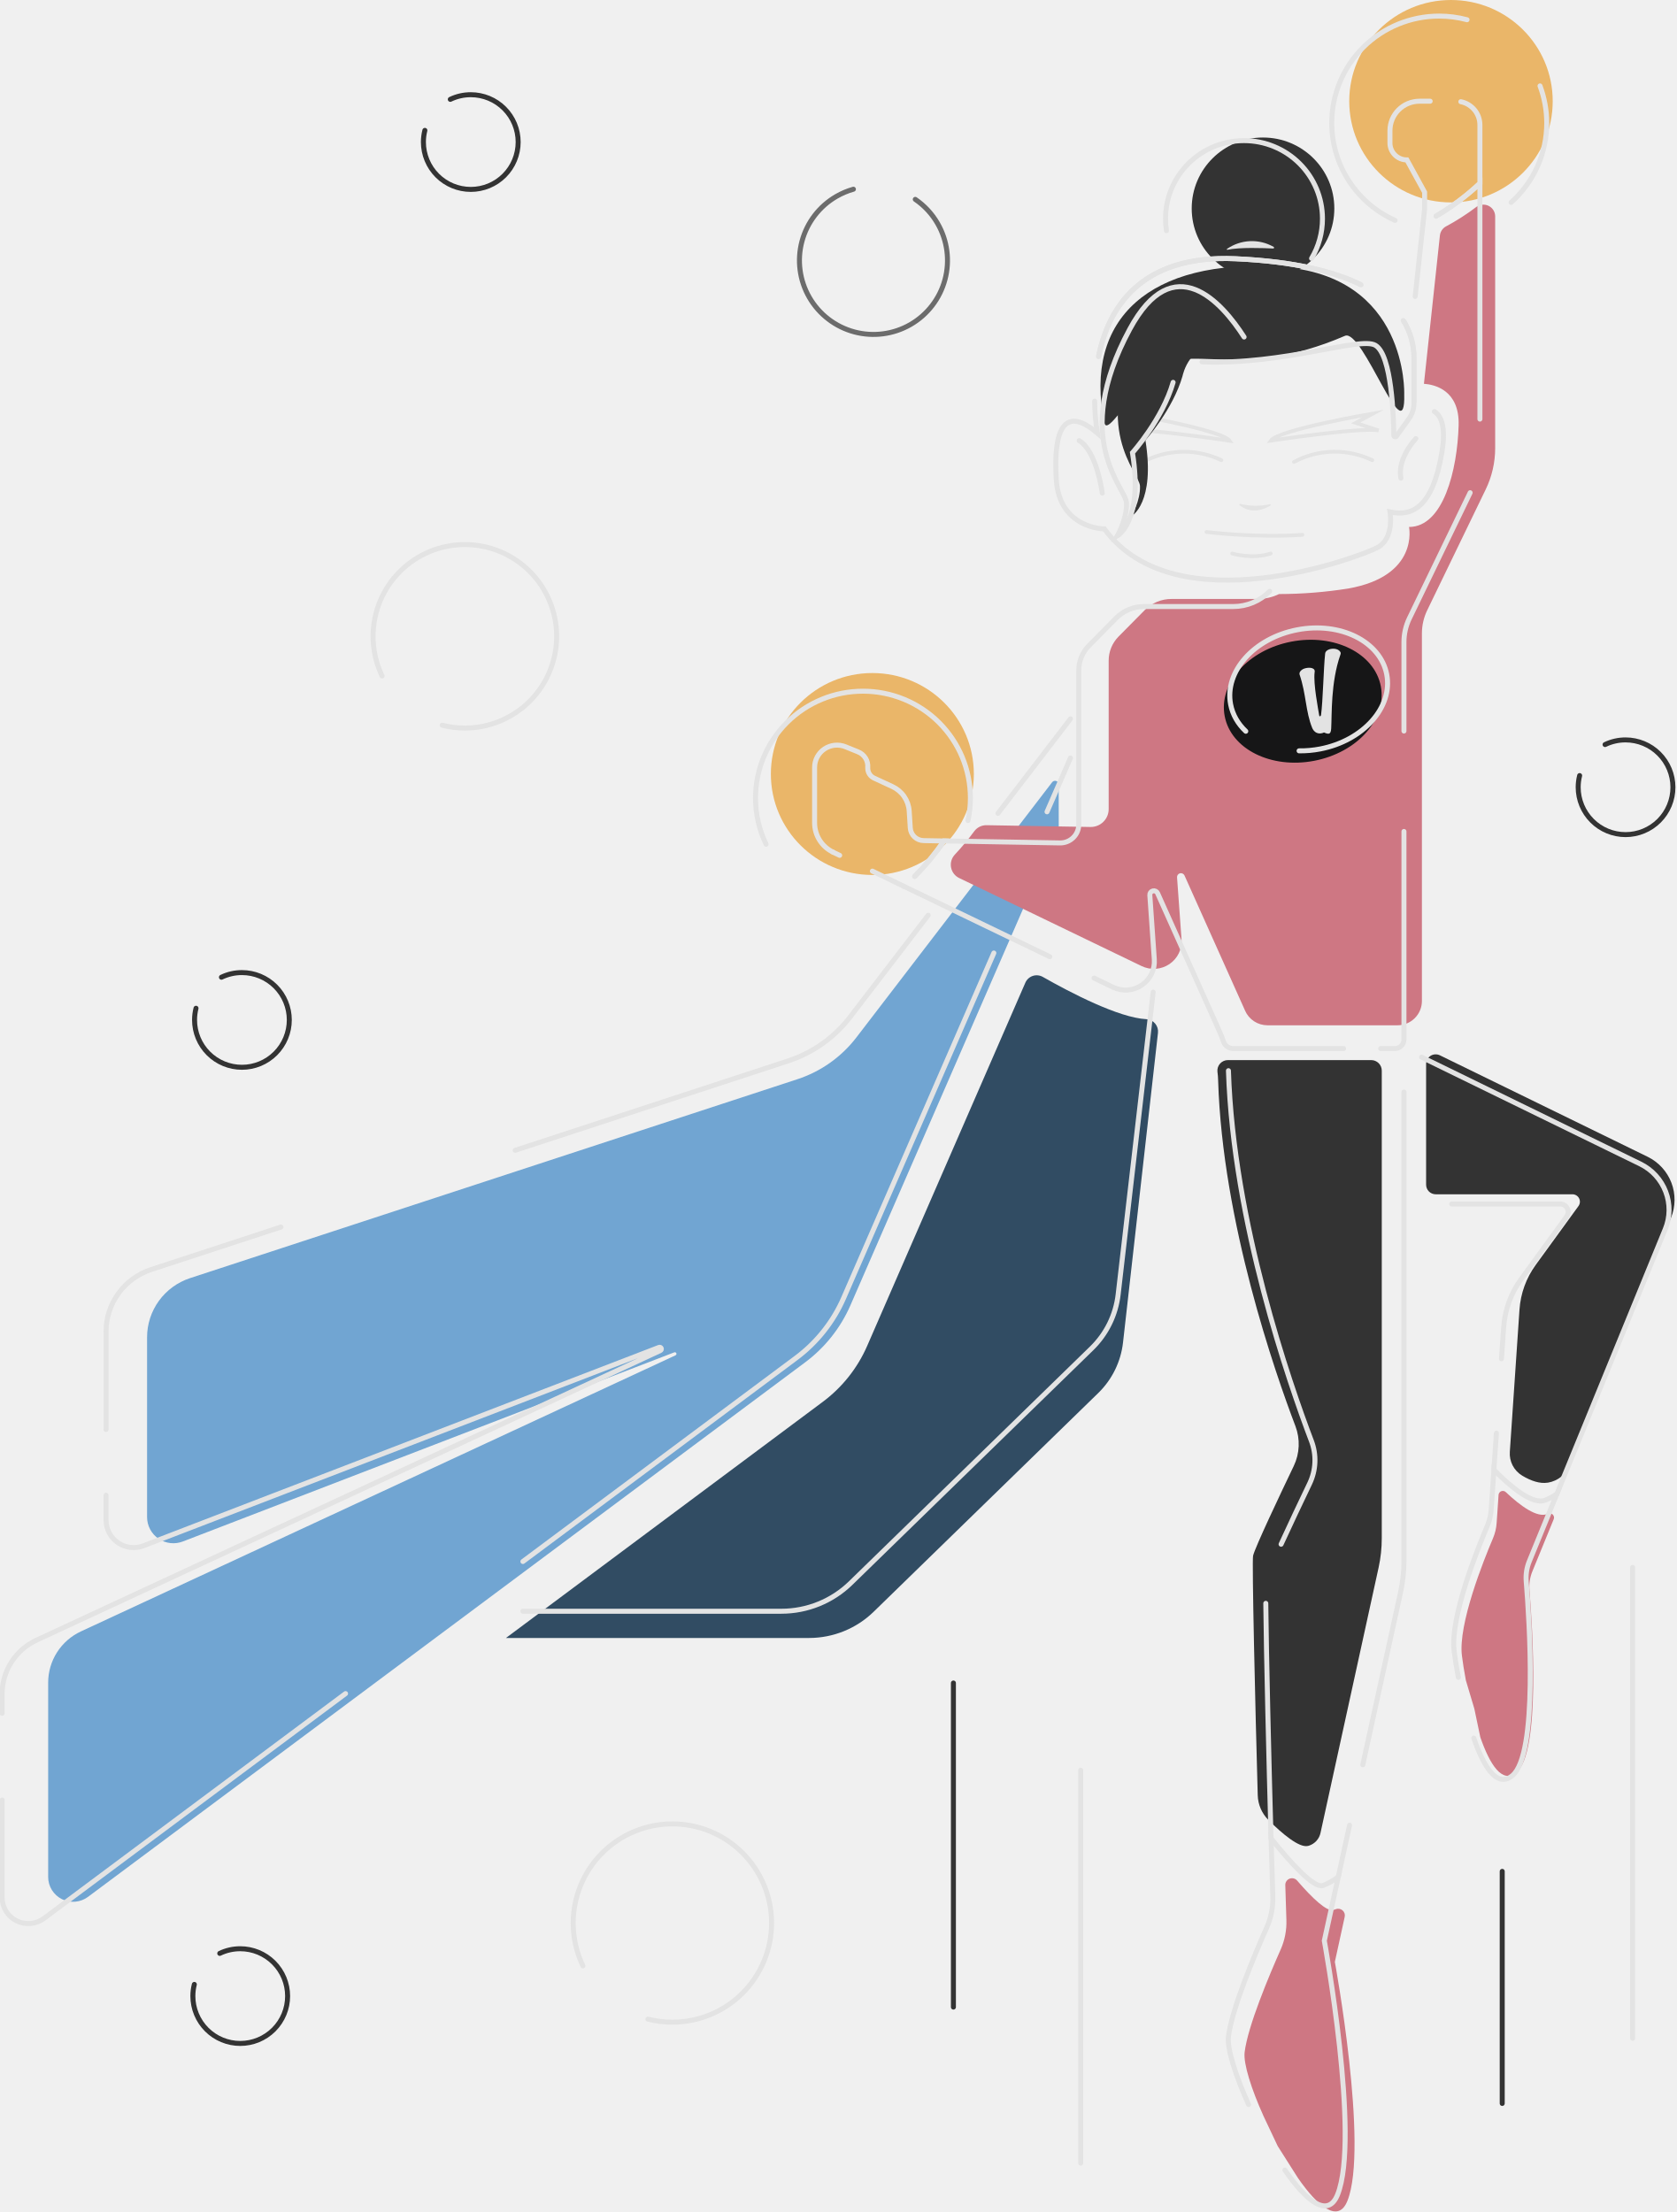
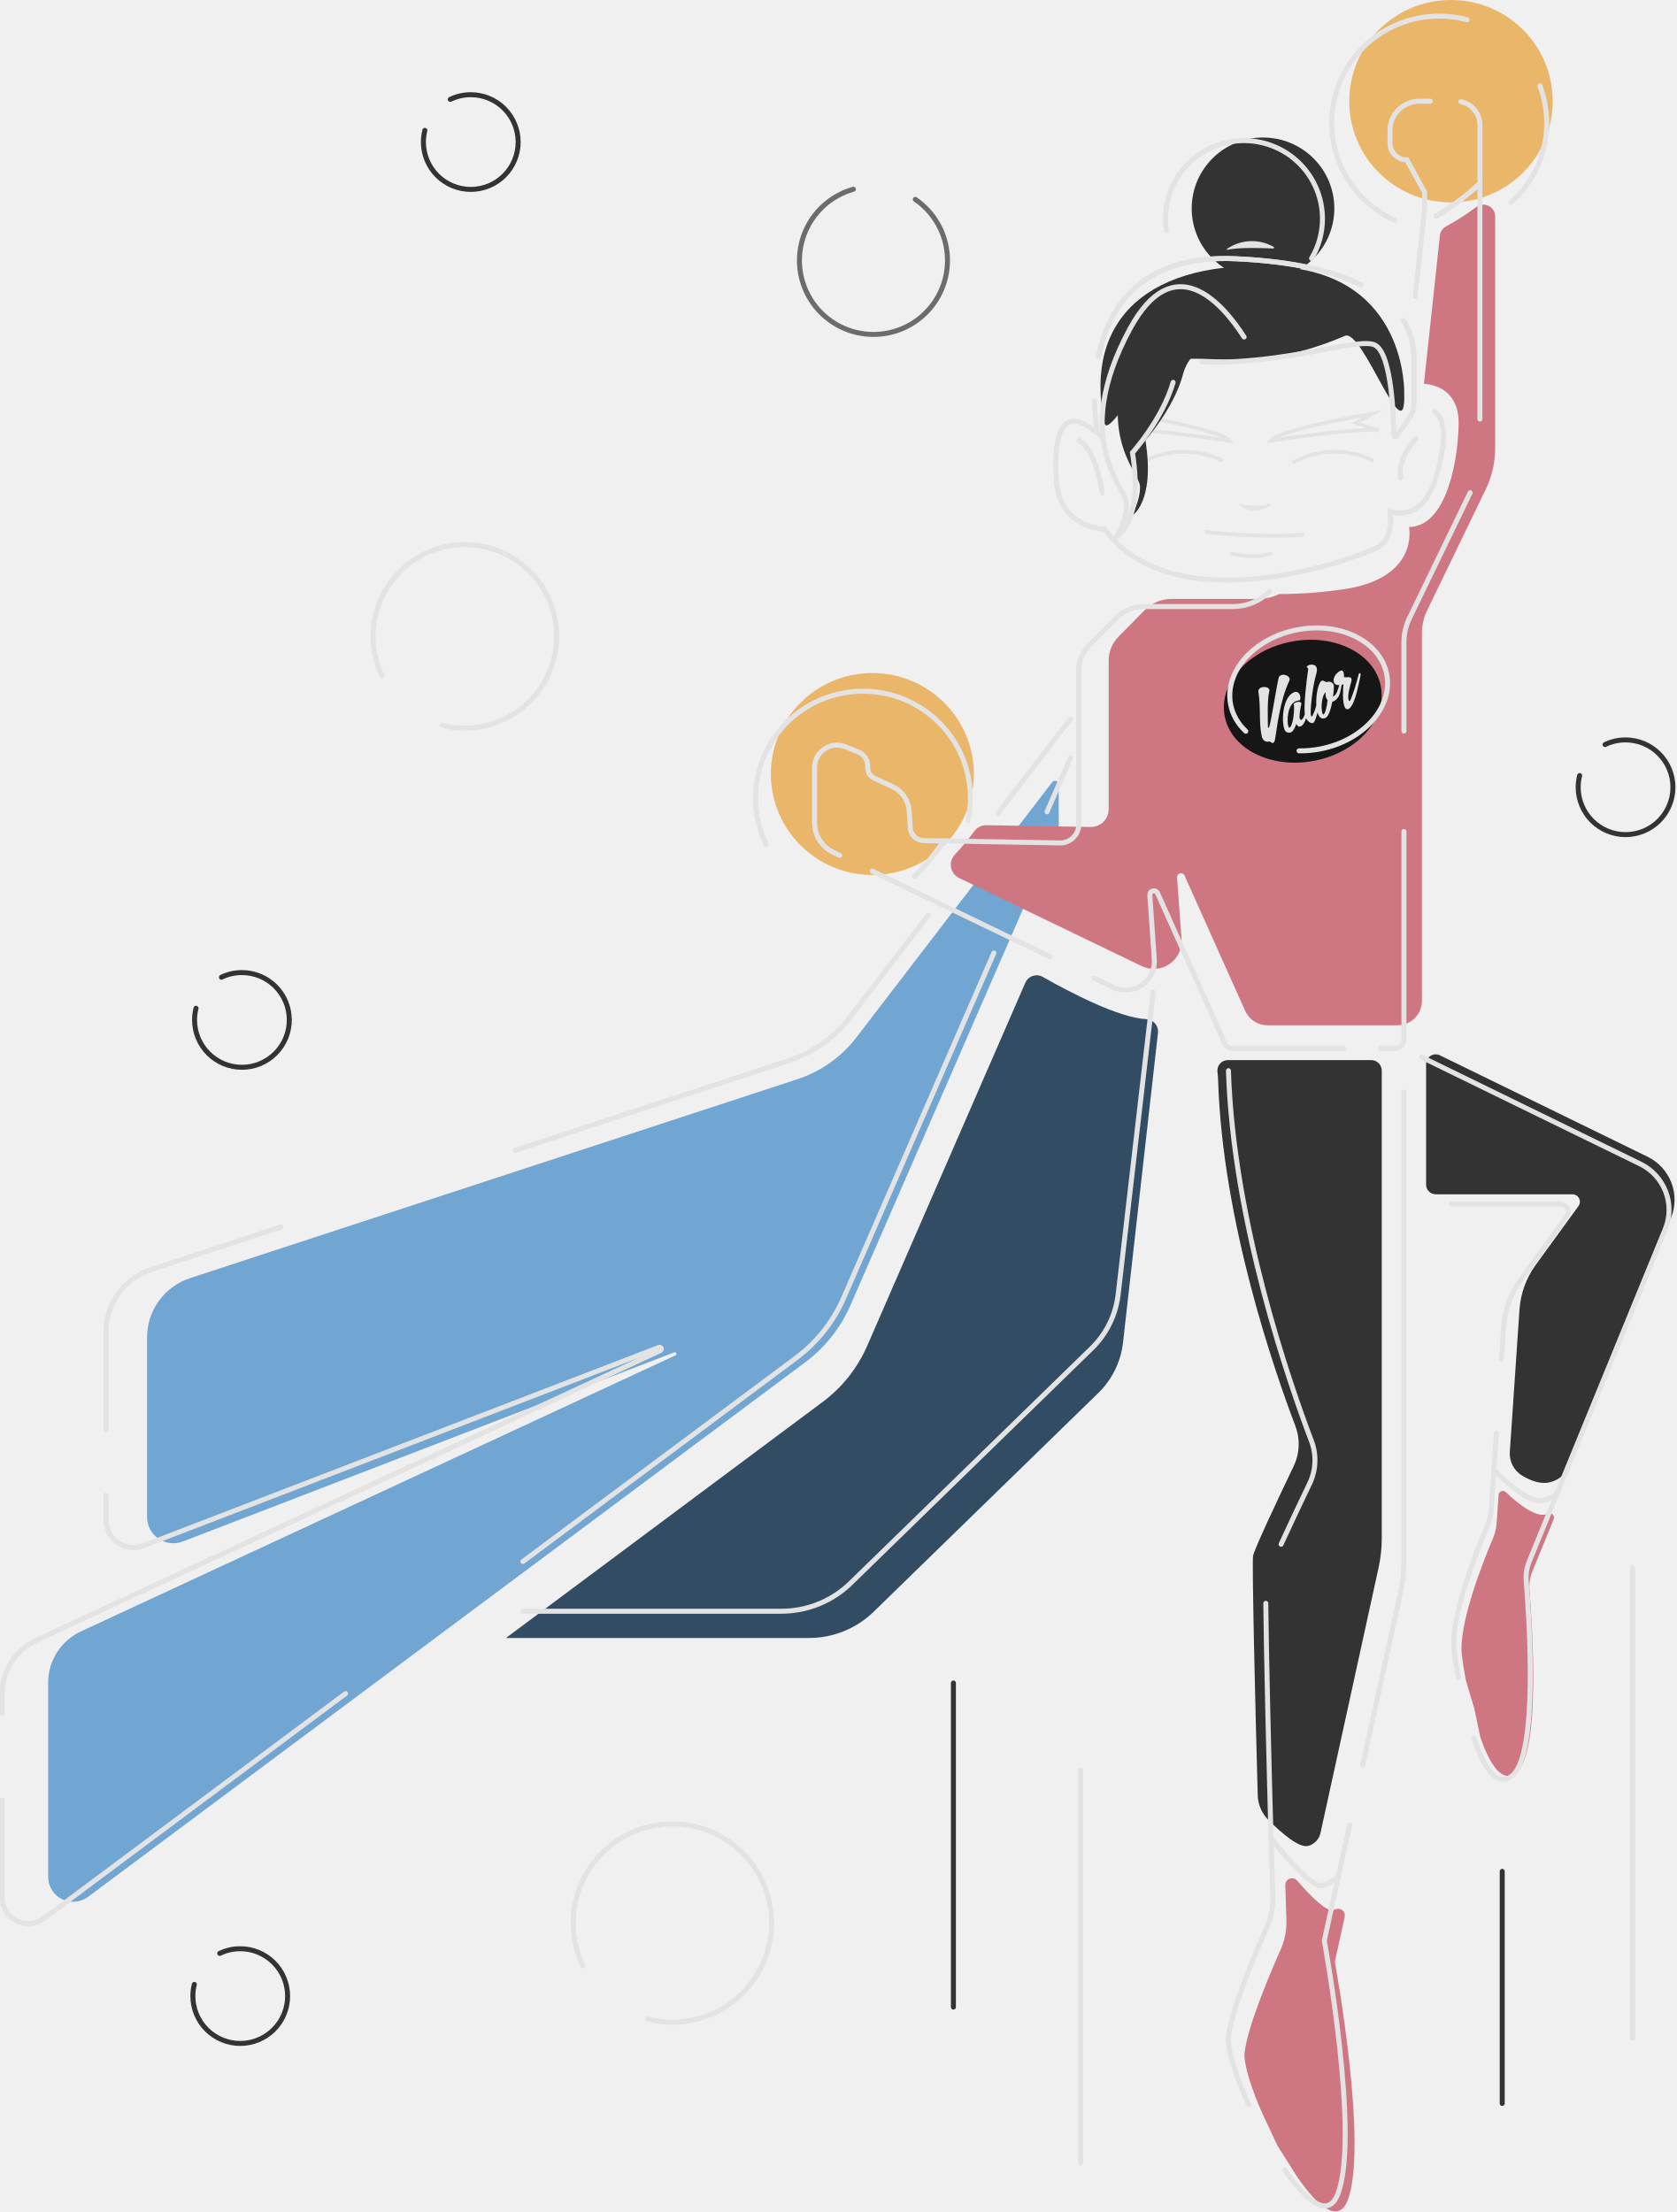
<svg xmlns="http://www.w3.org/2000/svg" width="672" height="887" viewBox="0 0 672 887" fill="none">
  <path d="M153.187 271.075C150.8 266.11 149.565 260.669 149.574 255.16C149.574 245.402 153.451 236.044 160.353 229.145C167.254 222.245 176.614 218.369 186.375 218.369C196.135 218.369 205.495 222.245 212.396 229.145C219.298 236.044 223.175 245.402 223.175 255.16C223.175 264.917 219.298 274.275 212.396 281.175C205.495 288.074 196.135 291.95 186.375 291.95C183.312 291.952 180.262 291.571 177.294 290.818" stroke="#E3E3E3" stroke-width="2" stroke-miterlimit="10" stroke-linecap="round" />
  <path d="M233.713 788.324C231.134 782.958 229.799 777.078 229.809 771.125C229.809 760.58 233.998 750.468 241.456 743.012C248.914 735.556 259.03 731.367 269.577 731.367C280.124 731.367 290.239 735.556 297.697 743.012C305.155 750.468 309.345 760.58 309.345 771.125C309.345 781.669 305.155 791.782 297.697 799.238C290.239 806.694 280.124 810.882 269.577 810.882C266.268 810.884 262.971 810.473 259.764 809.659" stroke="#E3E3E3" stroke-width="2" stroke-miterlimit="10" stroke-linecap="round" />
  <path d="M643.505 298.564C646.068 297.332 648.877 296.695 651.721 296.699C656.759 296.699 661.59 298.7 665.152 302.261C668.714 305.822 670.715 310.652 670.715 315.688C670.715 320.724 668.714 325.554 665.152 329.115C661.59 332.676 656.759 334.677 651.721 334.677C646.684 334.677 641.853 332.676 638.291 329.115C634.729 325.554 632.728 320.724 632.728 315.688C632.727 314.108 632.924 312.534 633.312 311.002" stroke="#333333" stroke-width="2" stroke-miterlimit="10" stroke-linecap="round" />
  <path d="M180.532 39.841C183.096 38.609 185.904 37.972 188.748 37.977C193.786 37.977 198.617 39.977 202.179 43.538C205.741 47.099 207.742 51.929 207.742 56.965C207.742 62.001 205.741 66.831 202.179 70.392C198.617 73.953 193.786 75.954 188.748 75.954C183.711 75.954 178.88 73.953 175.318 70.392C171.756 66.831 169.755 62.001 169.755 56.965C169.754 55.385 169.951 53.811 170.339 52.28" stroke="#333333" stroke-width="2" stroke-miterlimit="10" stroke-linecap="round" />
  <path d="M88.778 391.864C91.342 390.633 94.15 389.995 96.995 390C102.032 390 106.863 392.001 110.425 395.562C113.987 399.123 115.988 403.953 115.988 408.989C115.988 414.025 113.987 418.855 110.425 422.416C106.863 425.977 102.032 427.977 96.995 427.977C91.957 427.977 87.126 425.977 83.564 422.416C80.002 418.855 78.001 414.025 78.001 408.989C78 407.409 78.197 405.835 78.585 404.303" stroke="#333333" stroke-width="2" stroke-miterlimit="10" stroke-linecap="round" />
  <path d="M88.102 783.296C90.666 782.064 93.475 781.427 96.319 781.432C101.356 781.432 106.187 783.432 109.749 786.993C113.311 790.554 115.312 795.384 115.312 800.42C115.312 805.456 113.311 810.286 109.749 813.847C106.187 817.408 101.356 819.409 96.319 819.409C91.281 819.409 86.45 817.408 82.888 813.847C79.326 810.286 77.325 805.456 77.325 800.42C77.325 798.84 77.521 797.266 77.91 795.735" stroke="#333333" stroke-width="2" stroke-miterlimit="10" stroke-linecap="round" />
  <path d="M366.953 79.943C370.623 82.449 373.68 85.751 375.895 89.602C379.831 96.417 380.897 104.515 378.86 112.116C376.823 119.717 371.849 126.197 365.033 130.132C358.216 134.066 350.116 135.133 342.513 133.096C334.91 131.059 328.428 126.087 324.492 119.272C320.557 112.457 319.49 104.359 321.527 96.758C323.565 89.157 328.539 82.677 335.355 78.742C337.493 77.507 339.777 76.543 342.154 75.872" stroke="#6C6C6C" stroke-width="2" stroke-miterlimit="10" stroke-linecap="round" />
  <path d="M433.289 709.855V867.41" stroke="#E3E3E3" stroke-width="2" stroke-linecap="round" />
  <path d="M382.246 674.877V804.83" stroke="#333333" stroke-width="2" stroke-linecap="round" />
  <path d="M654.547 628.516V817.348" stroke="#E3E3E3" stroke-width="2" stroke-linecap="round" />
  <path d="M602.273 750.408V843.466" stroke="#333333" stroke-width="2" stroke-linecap="round" />
-   <g clip-path="url(#clip0_6774_10226)">
+   <g clip-path="url(#clip0_9320_36245)">
    <path d="M460.141 184.29C464.784 182.175 469.838 181.101 474.945 181.144C480.051 181.187 485.086 182.347 489.692 184.541" stroke="#E3E3E3" stroke-width="1.5" stroke-miterlimit="10" stroke-linecap="round" />
    <path d="M581.728 81.167C604.254 81.167 622.514 62.997 622.514 40.583C622.514 18.17 604.254 0 581.728 0C559.202 0 540.941 18.17 540.941 40.583C540.941 62.997 559.202 81.167 581.728 81.167Z" fill="#EAB669" />
    <path d="M559.316 88.374C551.749 84.987 545.327 79.497 540.822 72.564C536.318 65.63 533.923 57.549 533.926 49.293C533.925 43.667 535.037 38.096 537.2 32.897C539.363 27.699 542.534 22.976 546.532 18.997C550.53 15.018 555.276 11.862 560.5 9.709C565.724 7.556 571.323 6.447 576.977 6.447C580.756 6.444 584.518 6.937 588.167 7.914" stroke="#E3E3E3" stroke-width="2" stroke-miterlimit="10" stroke-linecap="round" />
    <path d="M617.426 34.449C619.202 39.2 620.115 44.226 620.123 49.295C620.129 55.309 618.859 61.257 616.397 66.749C613.934 72.242 610.334 77.155 605.832 81.168" stroke="#E3E3E3" stroke-width="2" stroke-miterlimit="10" stroke-linecap="round" />
    <path d="M349.746 350.855C372.217 350.855 390.434 332.729 390.434 310.37C390.434 288.011 372.217 269.885 349.746 269.885C327.275 269.885 309.059 288.011 309.059 310.37C309.059 332.729 327.275 350.855 349.746 350.855Z" fill="#EAB669" />
    <path d="M307.14 338.538C304.343 332.755 302.896 326.417 302.906 319.999C302.906 314.371 304.021 308.797 306.187 303.598C308.353 298.398 311.527 293.674 315.528 289.696C319.53 285.718 324.28 282.563 329.508 280.413C334.735 278.262 340.337 277.157 345.994 277.162C351.648 277.161 357.247 278.268 362.471 280.42C367.696 282.573 372.443 285.728 376.441 289.706C380.44 293.684 383.612 298.406 385.776 303.604C387.94 308.802 389.054 314.373 389.054 319.999C389.055 323.035 388.733 326.063 388.092 329.032" stroke="#E3E3E3" stroke-width="2" stroke-miterlimit="10" stroke-linecap="round" />
    <path d="M459.623 408.688C460.298 408.728 460.958 408.905 461.562 409.209C462.166 409.512 462.701 409.935 463.135 410.452C463.568 410.969 463.891 411.568 464.083 412.214C464.275 412.859 464.333 413.537 464.252 414.205L450.249 538.299C449.391 545.978 445.899 553.129 440.362 558.546L350.305 646.268C343.395 653.017 334.103 656.806 324.42 656.82H202.852L329.867 562.132C337.658 556.327 343.792 548.599 347.662 539.712L411.089 394.048C411.365 393.414 411.773 392.845 412.285 392.378C412.797 391.911 413.402 391.557 414.061 391.338C414.72 391.12 415.418 391.042 416.109 391.11C416.8 391.177 417.469 391.389 418.073 391.732C429.199 398.054 448.514 408.124 459.623 408.688Z" fill="#314C63" />
    <path d="M209.641 646.097H313.26C323.651 646.097 333.628 642.045 341.051 634.811L437.66 540.695C443.616 534.893 447.375 527.223 448.302 518.981L462.331 397.83" stroke="#E3E3E3" stroke-width="2" stroke-miterlimit="10" stroke-linecap="round" />
-     <path d="M424.472 331.284C424.474 331.481 424.434 331.676 424.355 331.856L421.092 339.351L402.802 381.383L340.93 523.478C336.964 532.545 330.691 540.427 322.73 546.346L35.302 760.62C33.817 761.728 32.051 762.402 30.202 762.568C28.354 762.733 26.495 762.383 24.835 761.557C23.175 760.731 21.779 759.461 20.804 757.89C19.828 756.318 19.312 754.508 19.312 752.661V674.758C19.305 670.441 20.537 666.212 22.863 662.568C25.189 658.924 28.513 656.017 32.444 654.189L270.817 543.484C270.975 543.416 271.1 543.289 271.165 543.129C271.229 542.97 271.226 542.792 271.158 542.634C271.091 542.477 270.962 542.352 270.802 542.288C270.642 542.225 270.463 542.227 270.305 542.294L73.347 618.113C71.748 618.735 70.02 618.959 68.314 618.766C66.608 618.572 64.976 617.967 63.559 617.002C62.141 616.038 60.982 614.744 60.182 613.233C59.382 611.721 58.964 610.038 58.967 608.33V536.249C58.965 530.989 60.632 525.862 63.731 521.6C66.829 517.338 71.201 514.158 76.223 512.514L319.692 432.76C329.088 429.684 337.328 423.851 343.33 416.028L378.841 369.721L401.472 340.209L421.829 313.666C422.015 313.423 422.272 313.245 422.565 313.156C422.858 313.068 423.172 313.073 423.462 313.172C423.752 313.271 424.003 313.459 424.179 313.708C424.356 313.958 424.449 314.256 424.445 314.561L424.472 331.284Z" fill="#71A5D2" />
+     <path d="M424.472 331.284C424.474 331.481 424.434 331.676 424.355 331.856L421.092 339.351L402.802 381.383L340.93 523.478C336.964 532.545 330.691 540.427 322.73 546.346L35.302 760.62C33.817 761.728 32.051 762.402 30.202 762.568C28.354 762.733 26.495 762.383 24.835 761.557C23.175 760.731 21.779 759.461 20.804 757.89C19.828 756.318 19.312 754.508 19.312 752.661V674.758C19.305 670.441 20.537 666.212 22.863 662.568C25.189 658.924 28.513 656.017 32.444 654.189L270.817 543.484C270.975 543.416 271.1 543.289 271.165 543.129C271.229 542.97 271.226 542.792 271.158 542.634C271.091 542.477 270.962 542.352 270.802 542.288C270.642 542.225 270.463 542.227 270.305 542.294L73.347 618.113C71.748 618.735 70.02 618.959 68.314 618.765C66.608 618.572 64.976 617.967 63.559 617.002C62.141 616.038 60.982 614.744 60.182 613.233C59.382 611.721 58.964 610.038 58.967 608.33V536.249C58.965 530.989 60.632 525.862 63.731 521.6C66.829 517.338 71.201 514.158 76.223 512.514L319.692 432.76C329.088 429.684 337.328 423.851 343.33 416.028L378.841 369.721L401.472 340.209L421.829 313.666C422.015 313.423 422.272 313.245 422.565 313.156C422.858 313.068 423.172 313.073 423.462 313.172C423.752 313.271 424.003 313.459 424.179 313.708C424.356 313.958 424.449 314.256 424.445 314.561L424.472 331.284Z" fill="#71A5D2" />
    <path d="M429.173 288.25L400.098 326.159" stroke="#E3E3E3" stroke-width="2" stroke-linecap="round" stroke-linejoin="round" />
    <path d="M419.77 325.527L429.171 303.947" stroke="#E3E3E3" stroke-width="2" stroke-linecap="round" stroke-linejoin="round" />
    <path d="M209.641 626.153L319.147 544.557C327.505 538.326 334.084 530.035 338.237 520.501L398.455 382.152" stroke="#E3E3E3" stroke-width="2" stroke-miterlimit="10" stroke-linecap="round" />
    <path d="M0.859 721.817V760.907C0.859 762.845 1.401 764.745 2.425 766.394C3.448 768.043 4.913 769.376 6.655 770.243C8.397 771.11 10.348 771.477 12.288 771.304C14.228 771.13 16.081 770.422 17.64 769.26L138.543 679.123" stroke="#E3E3E3" stroke-width="2" stroke-miterlimit="10" stroke-linecap="round" />
    <path d="M42.518 599.575V609.565C42.518 611.353 42.956 613.114 43.794 614.696C44.632 616.278 45.844 617.633 47.327 618.644C48.809 619.655 50.517 620.292 52.302 620.498C54.087 620.705 55.896 620.476 57.572 619.831L264.201 540.301C264.367 540.23 264.556 540.228 264.725 540.295C264.893 540.362 265.028 540.493 265.099 540.659C265.171 540.825 265.173 541.012 265.106 541.18C265.038 541.348 264.907 541.482 264.74 541.553L14.674 657.678C10.55 659.584 7.059 662.623 4.611 666.436C2.164 670.25 0.862 674.679 0.859 679.204V687.038" stroke="#E3E3E3" stroke-width="2" stroke-miterlimit="10" stroke-linecap="round" />
    <path d="M112.637 492.035L60.625 509.072C55.358 510.795 50.773 514.129 47.522 518.598C44.272 523.067 42.522 528.443 42.523 533.96V573.238" stroke="#E3E3E3" stroke-width="2" stroke-miterlimit="10" stroke-linecap="round" />
    <path d="M372.128 367.002L340.788 407.863C334.492 416.07 325.848 422.19 315.991 425.418L206.547 461.27" stroke="#E3E3E3" stroke-width="2" stroke-miterlimit="10" stroke-linecap="round" />
-     <path d="M599.448 86.737V179.744C599.445 185.444 598.155 191.071 595.673 196.208L572.188 244.742C570.801 247.62 570.08 250.77 570.076 253.962V401.379C570.077 402.66 569.825 403.93 569.332 405.114C568.84 406.298 568.118 407.374 567.207 408.281C566.296 409.187 565.215 409.905 564.025 410.395C562.834 410.885 561.559 411.137 560.271 411.136H508.142C506.226 411.132 504.353 410.57 502.755 409.517C501.157 408.465 499.905 406.969 499.154 405.215C499.073 405.036 498.992 404.858 498.92 404.679L474.896 351.074C474.748 350.737 474.485 350.463 474.153 350.3C473.822 350.137 473.443 350.097 473.084 350.186C472.725 350.275 472.41 350.487 472.193 350.786C471.977 351.085 471.874 351.45 471.903 351.817L473.701 376.669C473.833 378.607 473.452 380.546 472.594 382.291C471.737 384.036 470.434 385.527 468.816 386.614C467.198 387.7 465.321 388.345 463.374 388.483C461.427 388.621 459.477 388.248 457.72 387.401L384.587 352.103C383.744 351.702 383.008 351.109 382.438 350.373C381.868 349.637 381.48 348.777 381.305 347.864C381.13 346.951 381.173 346.01 381.431 345.117C381.689 344.223 382.154 343.403 382.789 342.722C385.575 339.748 388.18 336.613 390.591 333.331C391.157 332.564 391.899 331.942 392.756 331.519C393.613 331.096 394.559 330.883 395.516 330.899L437.201 331.614C438.154 331.627 439.1 331.452 439.983 331.098C440.867 330.744 441.671 330.22 442.35 329.554C443.028 328.888 443.566 328.095 443.934 327.221C444.301 326.346 444.49 325.408 444.49 324.46V264.899C444.489 261.297 445.909 257.839 448.445 255.268L458.943 244.652C460.338 243.236 462.004 242.111 463.842 241.343C465.68 240.575 467.654 240.18 469.647 240.181H504.232C507.201 240.184 510.13 239.511 512.797 238.213C522.071 238.195 531.33 237.456 540.489 236.005C569.106 230.97 564.908 211.313 564.908 211.313C578.695 211.313 584.295 188.383 584.798 170.542C585.203 156.376 575.073 154.194 570.885 153.899L577.293 94.41C577.376 93.646 577.646 92.915 578.078 92.279C578.51 91.643 579.093 91.121 579.774 90.761C584.029 88.484 588.096 85.873 591.935 82.954C592.639 82.446 593.471 82.142 594.338 82.073C595.205 82.005 596.074 82.175 596.85 82.566C597.626 82.957 598.279 83.553 598.738 84.289C599.196 85.024 599.442 85.871 599.448 86.737Z" fill="#CE7783" />
+     <path d="M599.448 86.737V179.744C599.445 185.444 598.155 191.071 595.673 196.208L572.188 244.742C570.801 247.62 570.08 250.77 570.076 253.962V401.379C570.077 402.66 569.825 403.93 569.332 405.114C568.84 406.298 568.118 407.374 567.207 408.281C566.296 409.187 565.215 409.905 564.025 410.395C562.834 410.885 561.559 411.137 560.271 411.136H508.142C506.226 411.132 504.353 410.57 502.755 409.517C501.157 408.465 499.905 406.969 499.154 405.215C499.073 405.036 498.992 404.858 498.92 404.679L474.896 351.074C474.748 350.737 474.485 350.463 474.153 350.3C473.822 350.137 473.443 350.097 473.084 350.186C472.725 350.275 472.41 350.487 472.193 350.786C471.977 351.085 471.874 351.45 471.903 351.817L473.701 376.669C473.833 378.607 473.452 380.546 472.594 382.291C471.737 384.036 470.434 385.527 468.816 386.614C467.198 387.7 465.321 388.345 463.374 388.483C461.427 388.621 459.477 388.248 457.72 387.401L384.587 352.103C383.744 351.702 383.008 351.109 382.438 350.373C381.868 349.637 381.48 348.777 381.305 347.864C381.13 346.951 381.173 346.01 381.431 345.117C381.689 344.223 382.154 343.403 382.789 342.722C385.575 339.748 388.18 336.613 390.591 333.331C391.157 332.564 391.899 331.942 392.756 331.519C393.613 331.096 394.559 330.883 395.516 330.899L437.201 331.614C438.154 331.627 439.1 331.452 439.983 331.098C440.867 330.744 441.671 330.22 442.35 329.554C443.028 328.888 443.566 328.095 443.934 327.221C444.301 326.346 444.49 325.408 444.49 324.46V264.899C444.489 261.297 445.909 257.839 448.445 255.268L458.943 244.652C460.338 243.236 462.004 242.111 463.842 241.343C465.68 240.575 467.654 240.18 469.647 240.181H504.232C507.201 240.184 510.13 239.511 512.797 238.213C522.071 238.195 531.33 237.456 540.489 236.005C569.106 230.97 564.908 211.313 564.908 211.313C578.696 211.313 584.295 188.383 584.798 170.542C585.203 156.376 575.073 154.194 570.885 153.899L577.293 94.41C577.376 93.646 577.646 92.915 578.078 92.279C578.51 91.643 579.093 91.121 579.774 90.761C584.029 88.484 588.096 85.873 591.935 82.954C592.639 82.446 593.471 82.142 594.338 82.073C595.205 82.005 596.074 82.175 596.85 82.566C597.626 82.957 598.279 83.553 598.738 84.289C599.196 85.024 599.442 85.871 599.448 86.737Z" fill="#CE7783" />
    <ellipse rx="31.867" ry="24.329" transform="matrix(0.981927 -0.189261 0.189357 0.981908 522.304 281.186)" fill="#161617" />
+     <path d="M516.902 272.988C517.086 272.626 517.132 272.366 517.015 272.046C516.544 270.694 514.583 270.298 513.551 270.763C513.088 270.963 512.659 271.344 512.611 271.946C511.617 276.21 509.979 287.352 508.871 291.514C508.81 291.659 508.71 291.745 508.585 291.817C508.492 291.853 508.422 291.83 508.383 291.7C508.363 291.634 508.35 291.591 508.349 291.518C508.331 289.241 507.982 280.944 508.858 277.331C508.968 277.071 508.983 276.774 508.904 276.512C508.499 275.379 506.492 275.315 505.604 275.701C505.085 275.923 504.413 276.47 504.505 277.261C505.574 283.851 504.625 289.581 505.857 295.258C505.885 295.418 505.931 295.571 505.996 295.716C506.544 297.257 507.846 297.685 509.004 297.294C509.677 297.791 510.153 298.048 510.503 297.891C510.815 297.747 511.036 297.299 511.212 296.358C512.014 291.875 512.989 281.447 516.902 272.988Z" fill="#E3E3E3" />
+     <path d="M544.937 269.916C544.862 269.945 544.845 270.024 544.802 270.162C544.6 271.016 543.392 275.265 543.011 276.43C542.48 278.065 541.714 280.105 541.543 280.438C541.458 280.713 541.31 280.915 541.104 281.066C540.954 281.123 540.783 281.042 540.691 280.737C540.076 278.978 541.409 274.658 541.804 273.123C541.894 272.797 541.896 272.457 541.822 272.144C541.475 271.134 539.679 271.768 538.807 271.516C538.864 271.495 538.899 270.364 538.625 269.594C538.441 269.056 538.071 268.662 537.465 268.941C535.42 269.864 534.282 272.192 534.759 273.565C535.027 274.313 535.719 274.804 536.982 274.688C536.964 274.768 536.927 274.855 536.897 274.963C536.692 275.6 536.431 276.331 536.238 276.939C535.821 278.263 535.146 279.005 534.483 279.306L534.427 279.327C534.768 277.06 534.867 275.103 534.697 274.609C534.39 273.729 533.141 272.989 531.922 273.525C531.146 273.383 530.502 272.704 529.952 272.962C528.545 273.57 527.494 278.755 527.738 282.889C527.708 282.998 527.659 283.113 527.641 283.193C527.282 284.568 526.765 285.907 526.134 287.142C526.091 287.207 526.048 287.272 525.991 287.294C525.841 287.351 525.713 287.205 525.622 286.973C525.08 285.454 526.273 274.919 527.685 270.374C528.052 269.165 528.066 268.31 527.87 267.728C527.359 266.246 525.518 266.387 524.705 266.744C524.024 267.052 523.85 267.239 523.922 267.407C523.981 267.603 524.329 267.786 524.447 268.106C524.48 268.215 524.5 268.353 524.47 268.461C523.795 273.018 522.635 282.763 523.132 286.558C523.113 286.565 523.088 286.551 523.088 286.551C522.955 286.941 522.345 288.388 521.845 288.602C521.551 288.738 521.228 288.569 521.104 288.228C520.757 287.218 521.431 283.488 521.694 282.489C521.749 282.322 521.752 282.127 521.725 281.967C521.535 281.407 520.476 281.227 519.445 281.692C519.182 281.791 518.92 281.964 518.702 282.144C519.127 284.8 518.407 291.147 516.987 291.784C516.818 291.848 516.684 291.68 516.56 291.339C515.906 289.45 515.993 282.736 519.482 281.192C519.87 281.02 520.284 280.936 520.711 280.895C520.811 280.881 520.912 280.867 520.987 280.838C521.393 280.66 521.493 279.674 521.186 278.795C520.853 277.828 520.05 277.04 518.661 277.641C514.484 279.471 513.573 288.514 514.965 292.504C515.403 293.746 516.647 294.051 517.703 293.601C518.347 293.308 519.167 292 519.728 290.257C520.157 291.26 520.808 291.547 521.534 291.247C522.309 290.904 523.125 289.792 523.598 288.033C524.204 289.139 525.534 290.286 526.441 289.892C526.697 289.771 526.902 289.547 527.024 289.258C527.44 288.42 527.868 286.994 528.234 285.713C528.281 285.865 528.327 286.018 528.366 286.149C528.928 287.733 529.914 288.573 531.427 287.901C532.628 287.372 533.569 284.39 534.165 281.37C534.347 281.35 534.534 281.278 534.716 281.185C535.822 280.692 536.887 279.437 537.339 277.467C537.565 276.483 537.778 275.454 537.936 274.593C538.156 274.558 538.381 274.472 538.613 274.408C538.394 276.872 538.236 281.062 538.975 283.162C539.315 284.151 539.863 284.647 540.675 284.29C542.189 283.617 543.566 279.377 544.054 277.248C544.698 274.599 545.327 271.76 545.566 270.333C545.476 270.246 545.156 269.809 544.937 269.916ZM531.685 279.81C531.809 280.152 531.989 280.472 532.238 280.742C532.043 283.148 531.285 286.181 530.641 286.475C530.491 286.532 530.371 286.48 530.279 286.248C529.214 283.203 530.38 278.193 531.393 277.735L531.468 277.706C531.383 278.395 531.462 279.142 531.685 279.81Z" fill="#E3E3E3" />
    <path d="M499.465 293.228C496.348 290.29 494.192 286.639 493.388 282.469C490.844 269.276 502.791 255.88 520.072 252.549C537.353 249.218 553.425 257.213 555.969 270.407C558.514 283.601 546.567 296.997 529.286 300.328C526.416 300.881 523.58 301.122 520.833 301.078" stroke="#E3E3E3" stroke-width="2" stroke-linecap="round" />
-     <path d="M537.376 262.58C537.565 262.101 537.583 261.775 537.363 261.414C536.471 259.885 533.691 259.848 532.35 260.644C531.747 260.99 531.223 261.549 531.264 262.288C530.657 267.674 530.379 281.503 529.62 286.778C529.562 286.967 529.44 287.094 529.28 287.209C529.157 287.273 529.057 287.262 528.979 287.113C528.94 287.038 528.914 286.988 528.9 286.901C528.467 284.149 526.497 274.186 527.06 269.616C527.165 269.276 527.132 268.913 526.976 268.615C526.213 267.334 523.431 267.711 522.274 268.379C521.597 268.764 520.767 269.578 521.036 270.514C523.693 278.249 523.41 285.397 526.118 291.965C526.184 292.152 526.275 292.327 526.39 292.488C527.424 294.229 529.298 294.453 530.827 293.718C531.846 294.167 532.548 294.371 533.004 294.101C533.41 293.858 533.634 293.265 533.708 292.086C534.013 286.542 533.489 273.701 537.376 262.58Z" fill="#E3E3E3" />
-     <path d="M553.981 429.347V616.819C553.981 620.758 553.56 624.685 552.723 628.535L529.427 734.956C529.181 736.148 528.621 737.253 527.804 738.158C526.988 739.063 525.944 739.736 524.78 740.108L524.358 740.215C520.862 741.02 514.193 735.43 508.539 729.814C505.881 727.162 504.346 723.596 504.252 719.852C503.237 683.668 501.879 625.798 502.392 623.813C503.29 620.235 513.114 599.506 518.696 587.853C519.883 585.373 520.555 582.68 520.67 579.935C520.786 577.191 520.344 574.451 519.37 571.881C511.236 550.525 490.114 490.025 488.38 433.344C488.38 432.146 488.245 430.957 488.101 429.767C488.034 429.177 488.093 428.579 488.275 428.013C488.457 427.447 488.757 426.926 489.157 426.484C489.556 426.042 490.045 425.689 490.591 425.449C491.137 425.208 491.728 425.086 492.325 425.09H549.73C550.291 425.089 550.847 425.198 551.365 425.412C551.883 425.626 552.353 425.94 552.748 426.336C553.144 426.732 553.456 427.202 553.668 427.718C553.88 428.235 553.986 428.789 553.981 429.347Z" fill="#333333" />
+     <path d="M553.981 429.347V616.819C553.981 620.758 553.56 624.685 552.723 628.535L529.427 734.956C529.181 736.148 528.621 737.253 527.804 738.158C526.988 739.063 525.944 739.736 524.78 740.108L524.358 740.215C520.862 741.02 514.193 735.43 508.539 729.814C505.881 727.162 504.346 723.596 504.252 719.852C503.237 683.668 501.879 625.798 502.392 623.813C503.29 620.235 513.114 599.506 518.696 587.853C519.883 585.373 520.555 582.68 520.67 579.935C520.786 577.191 520.344 574.451 519.37 571.881C511.236 550.525 490.114 490.025 488.38 433.344C488.38 432.146 488.245 430.957 488.101 429.767C488.034 429.177 488.093 428.579 488.275 428.013C488.457 427.447 488.757 426.926 489.157 426.484C489.556 426.042 490.045 425.689 490.591 425.449C491.137 425.208 491.728 425.086 492.325 425.09H549.73C550.291 425.089 550.847 425.198 551.365 425.412C551.883 425.626 552.353 425.94 552.748 426.336C553.144 426.732 553.456 427.202 553.668 427.718C553.88 428.235 553.986 428.789 553.981 429.347V429.347Z" fill="#333333" />
    <path d="M506.371 112.038C522.161 112.038 534.961 99.302 534.961 83.59C534.961 67.879 522.161 55.143 506.371 55.143C490.581 55.143 477.781 67.879 477.781 83.59C477.781 99.302 490.581 112.038 506.371 112.038Z" fill="#333333" />
    <path d="M562.981 158.031C562.981 158.031 564.715 110.267 513.018 106.967C461.32 103.667 434.231 127.536 442.752 169.568C443.902 174.361 451.155 161.152 463.558 148.838C475.961 136.523 495.914 153.381 539.271 134.645C546.416 131.802 563.673 182.437 562.981 158.031Z" fill="#333333" />
    <path d="M440.426 143.017C444.371 123.45 457.314 102.058 495.359 103.757C519.15 104.83 535.04 108.944 545.691 114.212" stroke="#E3E3E3" stroke-width="2" stroke-miterlimit="10" />
    <path d="M575.071 165.035C577.767 166.716 579.772 171.036 578.127 181.132C574.397 204.053 565.679 207.139 557.284 205.279C557.284 205.279 559.154 215.805 552.296 219.525C545.438 223.245 471.406 251.103 442.771 212.093C442.771 212.093 424.724 212.093 423.483 192.284C422.243 172.476 426.584 162.245 439.967 173.701C439.274 169.451 438.911 165.155 438.879 160.85" stroke="#E3E3E3" stroke-width="2" stroke-miterlimit="10" stroke-linecap="round" />
    <path d="M562.602 128.521C565.457 133.06 566.947 138.317 566.898 143.671V161.351" stroke="#E3E3E3" stroke-width="2" stroke-miterlimit="10" />
    <path d="M440.426 143.017C444.371 123.45 457.314 102.058 495.359 103.757C519.15 104.83 535.04 108.944 545.691 114.212" stroke="#E3E3E3" stroke-width="2" stroke-miterlimit="10" stroke-linecap="round" />
    <path d="M562.601 128.521C565.456 133.06 566.947 138.317 566.897 143.671V161.682C566.895 163.863 566.217 165.989 564.956 167.772L559.86 174.927C559.79 175.024 559.691 175.097 559.577 175.135C559.464 175.174 559.341 175.176 559.226 175.142C559.111 175.107 559.01 175.038 558.936 174.943C558.863 174.848 558.822 174.733 558.817 174.614C558.745 167.638 558.008 142.267 551.402 138.448C545.228 134.871 514.921 146.434 481.918 145.102" stroke="#E3E3E3" stroke-width="2" stroke-miterlimit="10" stroke-linecap="round" />
    <path d="M509.469 176.703C509.469 176.703 545.824 171.203 552.736 172.607L543.541 169.584L550.489 165.811C550.489 165.811 512.471 172.312 509.469 176.703Z" stroke="#E3E3E3" stroke-width="1.5" stroke-miterlimit="10" />
    <path d="M463.734 168.059C475.166 170.348 491.092 173.97 492.989 176.751C492.989 176.751 473.863 173.854 460.723 172.807" stroke="#E3E3E3" stroke-width="1.5" stroke-miterlimit="10" />
-     <path d="M497.244 202.04C501.119 202.996 505.162 203.054 509.063 202.21C509.135 202.187 509.213 202.192 509.281 202.223C509.35 202.254 509.405 202.31 509.435 202.378C509.465 202.447 509.468 202.525 509.445 202.596C509.421 202.667 509.371 202.727 509.305 202.764C506.816 204.24 501.729 206.341 496.974 202.576C496.925 202.53 496.892 202.47 496.88 202.403C496.868 202.337 496.878 202.269 496.908 202.208C496.939 202.148 496.988 202.099 497.048 202.069C497.109 202.038 497.177 202.028 497.244 202.04Z" fill="#E3E3E3" />
+     <path d="M497.244 202.04C501.119 202.996 505.162 203.054 509.063 202.21C509.135 202.187 509.213 202.192 509.281 202.223C509.35 202.254 509.405 202.31 509.435 202.378C509.465 202.447 509.468 202.525 509.445 202.596C509.421 202.667 509.371 202.727 509.305 202.764C506.816 204.24 501.729 206.341 496.974 202.576C496.925 202.53 496.892 202.47 496.88 202.403C496.868 202.337 496.878 202.269 496.908 202.208C496.939 202.148 496.988 202.099 497.048 202.069C497.109 202.038 497.177 202.028 497.244 202.04V202.04Z" fill="#E3E3E3" />
    <path d="M494.027 221.957C494.027 221.957 502.053 224.389 509.468 221.957" stroke="#E3E3E3" stroke-width="1.5" stroke-miterlimit="10" stroke-linecap="round" />
-     <path d="M491.926 99.812C494.641 97.925 497.84 96.846 501.148 96.701C504.457 96.555 507.739 97.349 510.611 98.99C510.685 99.025 510.744 99.085 510.778 99.159C510.812 99.233 510.818 99.316 510.797 99.395C510.776 99.473 510.728 99.542 510.661 99.589C510.594 99.636 510.513 99.658 510.431 99.652C506.737 99.464 496.95 99.097 492.087 100.161C492.043 100.171 491.997 100.165 491.957 100.145C491.917 100.125 491.885 100.092 491.866 100.051C491.847 100.011 491.843 99.965 491.853 99.922C491.864 99.878 491.89 99.84 491.926 99.812Z" fill="#E3E3E3" />
+     <path d="M491.926 99.812C494.641 97.925 497.84 96.846 501.148 96.701C504.457 96.555 507.739 97.349 510.611 98.99C510.685 99.025 510.744 99.085 510.778 99.159C510.812 99.233 510.818 99.316 510.797 99.395C510.776 99.473 510.728 99.542 510.661 99.589C510.594 99.636 510.513 99.658 510.431 99.652C506.737 99.464 496.95 99.097 492.087 100.161C492.043 100.171 491.997 100.165 491.957 100.145C491.917 100.125 491.885 100.092 491.866 100.051C491.847 100.011 491.843 99.965 491.853 99.922C491.864 99.878 491.89 99.84 491.926 99.812V99.812Z" fill="#E3E3E3" />
    <path d="M483.711 213.326C483.711 213.326 503.349 215.768 522.161 214.462" stroke="#E3E3E3" stroke-width="1.5" stroke-miterlimit="10" stroke-linecap="round" />
    <path d="M467.658 92.515C467.412 90.916 467.288 89.302 467.289 87.685C467.289 79.384 470.603 71.422 476.503 65.552C482.402 59.682 490.403 56.385 498.746 56.385C507.089 56.385 515.09 59.682 520.99 65.552C526.889 71.422 530.203 79.384 530.203 87.685C530.213 93.294 528.704 98.802 525.835 103.631" stroke="#E3E3E3" stroke-width="2" stroke-miterlimit="10" stroke-linecap="round" />
    <path d="M441.915 197.739C441.915 197.739 439.821 180.989 432.676 176.705" stroke="#E3E3E3" stroke-width="2" stroke-miterlimit="10" stroke-linecap="round" />
    <path d="M567.65 175.873C567.65 175.873 560.073 183.752 561.655 191.738" stroke="#E3E3E3" stroke-width="2" stroke-miterlimit="10" stroke-linecap="round" />
    <path d="M500.06 134.174C491.818 121.403 474.283 101.532 458.24 131.312C436.318 171.985 456.855 189.254 457.053 194.959C457.251 200.665 453.692 206.952 453.692 206.952C453.692 206.952 463.255 201.667 459.228 176.546C459.228 176.546 470.211 164.294 474.103 150.781C474.103 150.781 477.087 135.667 491.18 139.996C505.273 144.324 500.06 134.174 500.06 134.174Z" fill="#333333" />
    <path d="M498.783 135.138C489.795 121.142 470.552 99.366 452.945 131.999C428.948 176.544 451.435 195.494 451.651 201.754C451.867 208.015 447.975 214.892 447.975 214.892C447.975 214.892 458.446 209.097 454.033 181.534C454.033 181.534 466.067 168.12 470.328 153.319" stroke="#E3E3E3" stroke-width="2" stroke-miterlimit="10" stroke-linecap="round" />
    <path d="M507.484 642.93C507.664 662.336 508.743 707.078 509.587 737.189" stroke="#E3E3E3" stroke-width="2" stroke-miterlimit="10" stroke-linecap="round" />
    <path d="M541.074 731.904L536.535 752.634" stroke="#E3E3E3" stroke-width="2" stroke-miterlimit="10" stroke-linecap="round" />
    <path d="M562.882 437.912V625.939C562.878 630.149 562.423 634.346 561.525 638.459L546.371 707.678" stroke="#E3E3E3" stroke-width="2" stroke-miterlimit="10" stroke-linecap="round" />
    <path d="M513.615 619.232C517.273 611.237 521.821 601.659 525.056 594.916C526.329 592.256 527.049 589.368 527.171 586.425C527.293 583.482 526.815 580.545 525.767 577.79C517.057 554.905 494.426 490.059 492.512 429.336" stroke="#E3E3E3" stroke-width="2" stroke-miterlimit="10" stroke-linecap="round" />
    <path d="M570.555 89.42L571.157 83.83V77.061L564.057 64.12C563.163 64.121 562.278 63.946 561.453 63.605C560.628 63.264 559.878 62.765 559.248 62.135C558.616 61.507 558.115 60.761 557.774 59.94C557.433 59.119 557.259 58.239 557.262 57.35V52.387C557.261 50.836 557.567 49.301 558.162 47.868C558.758 46.435 559.632 45.133 560.734 44.037C561.836 42.941 563.144 42.071 564.584 41.478C566.024 40.886 567.567 40.581 569.126 40.582H573.386" stroke="#E3E3E3" stroke-width="2" stroke-miterlimit="10" stroke-linecap="round" />
    <path d="M585.681 40.781C587.842 41.222 589.784 42.392 591.177 44.094C592.571 45.795 593.331 47.923 593.33 50.118V73.495C587.985 78.518 582.088 82.925 575.75 86.632" stroke="#E3E3E3" stroke-width="2" stroke-miterlimit="10" stroke-linecap="round" />
    <path d="M336.649 342.993L333.953 341.705" stroke="#E3E3E3" stroke-width="2" stroke-miterlimit="10" stroke-linecap="round" />
    <path d="M362.396 355.413L349.75 349.314" stroke="#E3E3E3" stroke-width="2" stroke-miterlimit="10" stroke-linecap="round" />
    <path d="M333.978 341.703C331.764 340.636 329.897 338.971 328.59 336.897C327.284 334.824 326.59 332.426 326.59 329.979V307.764C326.585 306.294 326.944 304.845 327.635 303.546C328.327 302.246 329.33 301.137 330.556 300.315C331.782 299.494 333.192 298.985 334.662 298.836C336.132 298.686 337.616 298.899 338.984 299.456L344.017 301.495C345.251 301.989 346.294 302.864 346.993 303.99C347.692 305.117 348.009 306.436 347.9 307.755C347.9 307.872 347.9 307.979 347.9 308.095C347.909 308.93 348.158 309.744 348.616 310.443C349.075 311.141 349.724 311.695 350.488 312.039L357.786 315.42C359.695 316.304 361.328 317.684 362.513 319.416C363.698 321.148 364.391 323.166 364.518 325.257L364.95 331.982C365.034 333.353 365.637 334.641 366.638 335.587C367.638 336.533 368.962 337.066 370.342 337.08L378.557 337.223C375.045 342.296 371.096 347.057 366.756 351.451" stroke="#E3E3E3" stroke-width="2" stroke-miterlimit="10" stroke-linecap="round" />
    <path d="M589.416 197.57L565.068 247.92C563.624 250.898 562.874 254.163 562.875 257.471V293.144" stroke="#E3E3E3" stroke-width="2" stroke-miterlimit="10" stroke-linecap="round" />
    <path d="M575.75 86.674C582.088 82.967 587.985 78.56 593.33 73.537V168.056" stroke="#E3E3E3" stroke-width="2" stroke-miterlimit="10" stroke-linecap="round" />
    <path d="M567.379 118.871L570.552 89.457" stroke="#E3E3E3" stroke-width="2" stroke-miterlimit="10" stroke-linecap="round" />
    <path d="M366.66 351.434C371 347.04 374.949 342.28 378.461 337.206L424.946 338.011C425.932 338.027 426.913 337.848 427.829 337.484C428.745 337.12 429.579 336.578 430.283 335.889C430.987 335.201 431.545 334.38 431.927 333.474C432.308 332.569 432.505 331.597 432.504 330.615V268.845C432.504 265.108 433.979 261.521 436.612 258.856L447.496 247.838C448.947 246.373 450.676 245.21 452.583 244.416C454.491 243.622 456.538 243.214 458.605 243.215H494.466C497.183 243.214 499.873 242.672 502.376 241.622C504.88 240.571 507.147 239.033 509.044 237.098" stroke="#E3E3E3" stroke-width="2" stroke-miterlimit="10" stroke-linecap="round" />
    <path d="M420.896 383.638L362.395 355.414" stroke="#E3E3E3" stroke-width="2" stroke-miterlimit="10" stroke-linecap="round" />
    <path d="M538.689 420.466H494.451C493.572 420.464 492.715 420.187 492.004 419.673C491.292 419.159 490.761 418.435 490.487 417.604C490.056 416.298 489.561 415.02 489.004 413.768L464.099 358.169C463.944 357.82 463.67 357.537 463.325 357.369C462.98 357.202 462.587 357.161 462.215 357.254C461.843 357.347 461.516 357.568 461.291 357.878C461.067 358.188 460.96 358.566 460.989 358.947L462.787 384.721C462.929 386.731 462.537 388.744 461.65 390.556C460.763 392.369 459.413 393.917 457.735 395.046C456.056 396.175 454.109 396.845 452.089 396.988C450.068 397.132 448.045 396.744 446.222 395.864L438.637 392.197" stroke="#E3E3E3" stroke-width="2" stroke-miterlimit="10" stroke-linecap="round" />
    <path d="M562.877 333.412V416.823C562.875 417.79 562.487 418.715 561.8 419.398C561.113 420.08 560.181 420.463 559.21 420.463H553.539" stroke="#E3E3E3" stroke-width="2" stroke-miterlimit="10" stroke-linecap="round" />
-     <path d="M669.944 488.334L629.382 587.485C628.65 589.306 627.461 590.91 625.929 592.144C624.396 593.378 622.571 594.2 620.628 594.532H620.556C617.348 595.051 613.789 593.826 610.283 591.724C608.653 590.741 607.327 589.329 606.451 587.644C605.576 585.958 605.185 584.065 605.322 582.173L609.196 525.152C609.635 518.68 611.893 512.461 615.712 507.204L632.852 483.621C633.174 483.176 633.367 482.652 633.41 482.105C633.452 481.558 633.341 481.01 633.09 480.521C632.839 480.033 632.457 479.623 631.987 479.337C631.517 479.05 630.976 478.899 630.425 478.899H575.6C574.581 478.897 573.605 478.492 572.885 477.775C572.166 477.057 571.762 476.085 571.762 475.072V426.6C571.762 425.952 571.929 425.315 572.245 424.748C572.562 424.182 573.018 423.705 573.571 423.362C574.124 423.02 574.755 422.823 575.406 422.79C576.056 422.757 576.704 422.89 577.289 423.175L660.588 463.866C664.967 466.012 668.367 469.729 670.103 474.269C671.839 478.808 671.782 483.834 669.944 488.334Z" fill="#333333" />
+     <path d="M669.944 488.334L629.382 587.485C628.65 589.306 627.461 590.91 625.929 592.144C624.396 593.378 622.571 594.2 620.628 594.532H620.556C617.348 595.051 613.789 593.826 610.283 591.724C608.653 590.741 607.327 589.329 606.451 587.644C605.576 585.958 605.185 584.065 605.322 582.173L609.196 525.152C609.635 518.68 611.893 512.461 615.712 507.204L632.852 483.621C633.174 483.176 633.367 482.652 633.41 482.105C633.452 481.558 633.341 481.01 633.09 480.521C632.839 480.033 632.457 479.623 631.987 479.337C631.517 479.05 630.976 478.899 630.425 478.899H575.6C574.581 478.897 573.605 478.492 572.885 477.775C572.166 477.057 571.762 476.085 571.762 475.072V426.6C571.762 425.952 571.929 425.315 572.245 424.748C572.562 424.182 573.018 423.705 573.571 423.362C574.124 423.02 574.755 422.823 575.406 422.79C576.056 422.757 576.704 422.89 577.289 423.175L660.588 463.866C664.967 466.012 668.367 469.729 670.103 474.269C671.839 478.808 671.782 483.834 669.944 488.334V488.334Z" fill="#333333" />
    <path d="M601.963 544.86L602.862 532.143C603.337 525.239 605.747 518.606 609.819 512.996L628.109 487.839C628.453 487.363 628.658 486.802 628.703 486.218C628.747 485.634 628.628 485.048 628.36 484.527C628.091 484.005 627.683 483.568 627.18 483.262C626.678 482.956 626.1 482.795 625.511 482.795H582.02" stroke="#E3E3E3" stroke-width="2" stroke-miterlimit="10" stroke-linecap="round" />
    <path d="M569.926 423.908L657.655 466.754C662.332 469.044 665.963 473.012 667.816 477.86C669.669 482.707 669.606 488.073 667.641 492.877L624.158 599.111" stroke="#E3E3E3" stroke-width="2" stroke-miterlimit="10" stroke-linecap="round" />
    <path d="M599.94 574.678L598.934 589.434" stroke="#E3E3E3" stroke-width="2" stroke-miterlimit="10" stroke-linecap="round" />
    <path d="M540.213 882.513C536.618 891.59 528.439 885.017 520.332 873.293L512.261 860.567L506.572 848.529C501.674 837.672 498.483 827.549 498.995 822.979C500.236 812.471 509.035 791.679 513.448 781.743C515.099 778.015 515.885 773.965 515.748 769.893C515.623 766.414 515.47 761.657 515.308 756.041C515.265 755.468 515.408 754.898 515.715 754.412C516.022 753.927 516.477 753.552 517.014 753.343C517.551 753.134 518.141 753.101 518.698 753.25C519.255 753.4 519.749 753.722 520.108 754.172C526.282 761.326 531.998 766.692 534.632 765.887C534.883 765.806 535.153 765.717 535.432 765.601C535.892 765.406 536.398 765.342 536.892 765.417C537.387 765.491 537.851 765.701 538.232 766.023C538.614 766.345 538.898 766.767 539.052 767.24C539.207 767.713 539.226 768.22 539.108 768.704L535.171 786.706C535.171 786.706 548.841 860.915 540.213 882.513Z" fill="#CE7783" />
    <path d="M500.586 843.916C495.391 832.379 491.958 821.621 492.497 816.765C493.818 805.595 503.165 783.515 507.857 772.944C509.618 768.988 510.453 764.686 510.302 760.361C510.113 754.996 509.861 746.875 509.592 737.217C517.977 747.662 526.821 757.196 530.372 756.104C532.585 755.241 534.663 754.07 536.546 752.626L530.947 778.221C530.947 778.221 545.435 857.08 536.267 880.028C532.412 889.677 523.747 882.711 515.137 870.191" stroke="#E3E3E3" stroke-width="2" stroke-miterlimit="10" stroke-linecap="round" />
-     <path d="M613.203 637.656C614.372 652.09 617.751 702.689 607.982 710.738C602.265 715.451 597.286 707.563 593.493 696.608L591.093 685.188L587.696 673.794C586.986 670.02 586.456 666.64 586.123 663.957C584.506 651.383 594.859 625.565 598.553 616.89C599.4 614.901 599.905 612.785 600.045 610.63L600.809 599.433C600.832 599.112 600.945 598.804 601.137 598.544C601.329 598.285 601.59 598.085 601.892 597.968C602.193 597.851 602.522 597.821 602.839 597.883C603.157 597.944 603.45 598.094 603.685 598.315C609.617 603.905 616.268 608.761 620.367 607.106L620.654 606.99C620.966 606.855 621.311 606.815 621.645 606.875C621.98 606.936 622.288 607.095 622.531 607.331C622.775 607.567 622.942 607.87 623.011 608.202C623.08 608.533 623.048 608.877 622.919 609.19L614.363 630.108C613.382 632.497 612.985 635.084 613.203 637.656Z" fill="#CE7783" />
+     <path d="M613.203 637.656C614.372 652.09 617.751 702.689 607.982 710.738C602.265 715.451 597.286 707.563 593.493 696.608L591.093 685.188L587.696 673.794C586.986 670.02 586.456 666.64 586.123 663.957C584.506 651.383 594.859 625.565 598.553 616.89C599.4 614.901 599.905 612.785 600.045 610.63L600.809 599.433C600.832 599.112 600.945 598.804 601.137 598.544C601.329 598.285 601.59 598.085 601.892 597.968C602.193 597.851 602.522 597.821 602.839 597.883C603.157 597.944 603.45 598.094 603.685 598.315C609.617 603.905 616.268 608.761 620.367 607.106L620.654 606.99C620.966 606.855 621.311 606.815 621.645 606.875C621.98 606.936 622.288 607.095 622.531 607.331C622.775 607.567 622.942 607.87 623.011 608.202C623.08 608.533 623.048 608.877 622.919 609.19L614.363 630.108C613.382 632.497 612.985 635.084 613.203 637.656V637.656Z" fill="#CE7783" />
    <path d="M584.686 672.625C583.931 668.6 583.365 664.987 583.006 662.17C581.28 648.756 592.326 621.22 596.263 611.964C597.163 609.847 597.7 607.595 597.854 605.302L598.941 589.428C605.844 596.403 614.553 603.576 619.541 601.546C621.144 600.876 622.686 600.071 624.152 599.14L613.133 626.076C612.1 628.609 611.675 631.347 611.892 634.071C613.151 649.462 616.746 703.451 606.32 712.037C600.226 717.063 594.915 708.656 590.87 696.959" stroke="#E3E3E3" stroke-width="2" stroke-miterlimit="10" stroke-linecap="round" />
    <path d="M518.781 185.235C523.589 182.663 528.941 181.259 534.399 181.137C539.857 181.016 545.266 182.181 550.184 184.538" stroke="#E3E3E3" stroke-width="1.5" stroke-miterlimit="10" stroke-linecap="round" />
  </g>
  <defs>
-     <clipPath id="clip0_6774_10226">
+     <clipPath id="clip0_9320_36245">
      <rect width="671.376" height="886.772" fill="white" />
    </clipPath>
  </defs>
</svg>
